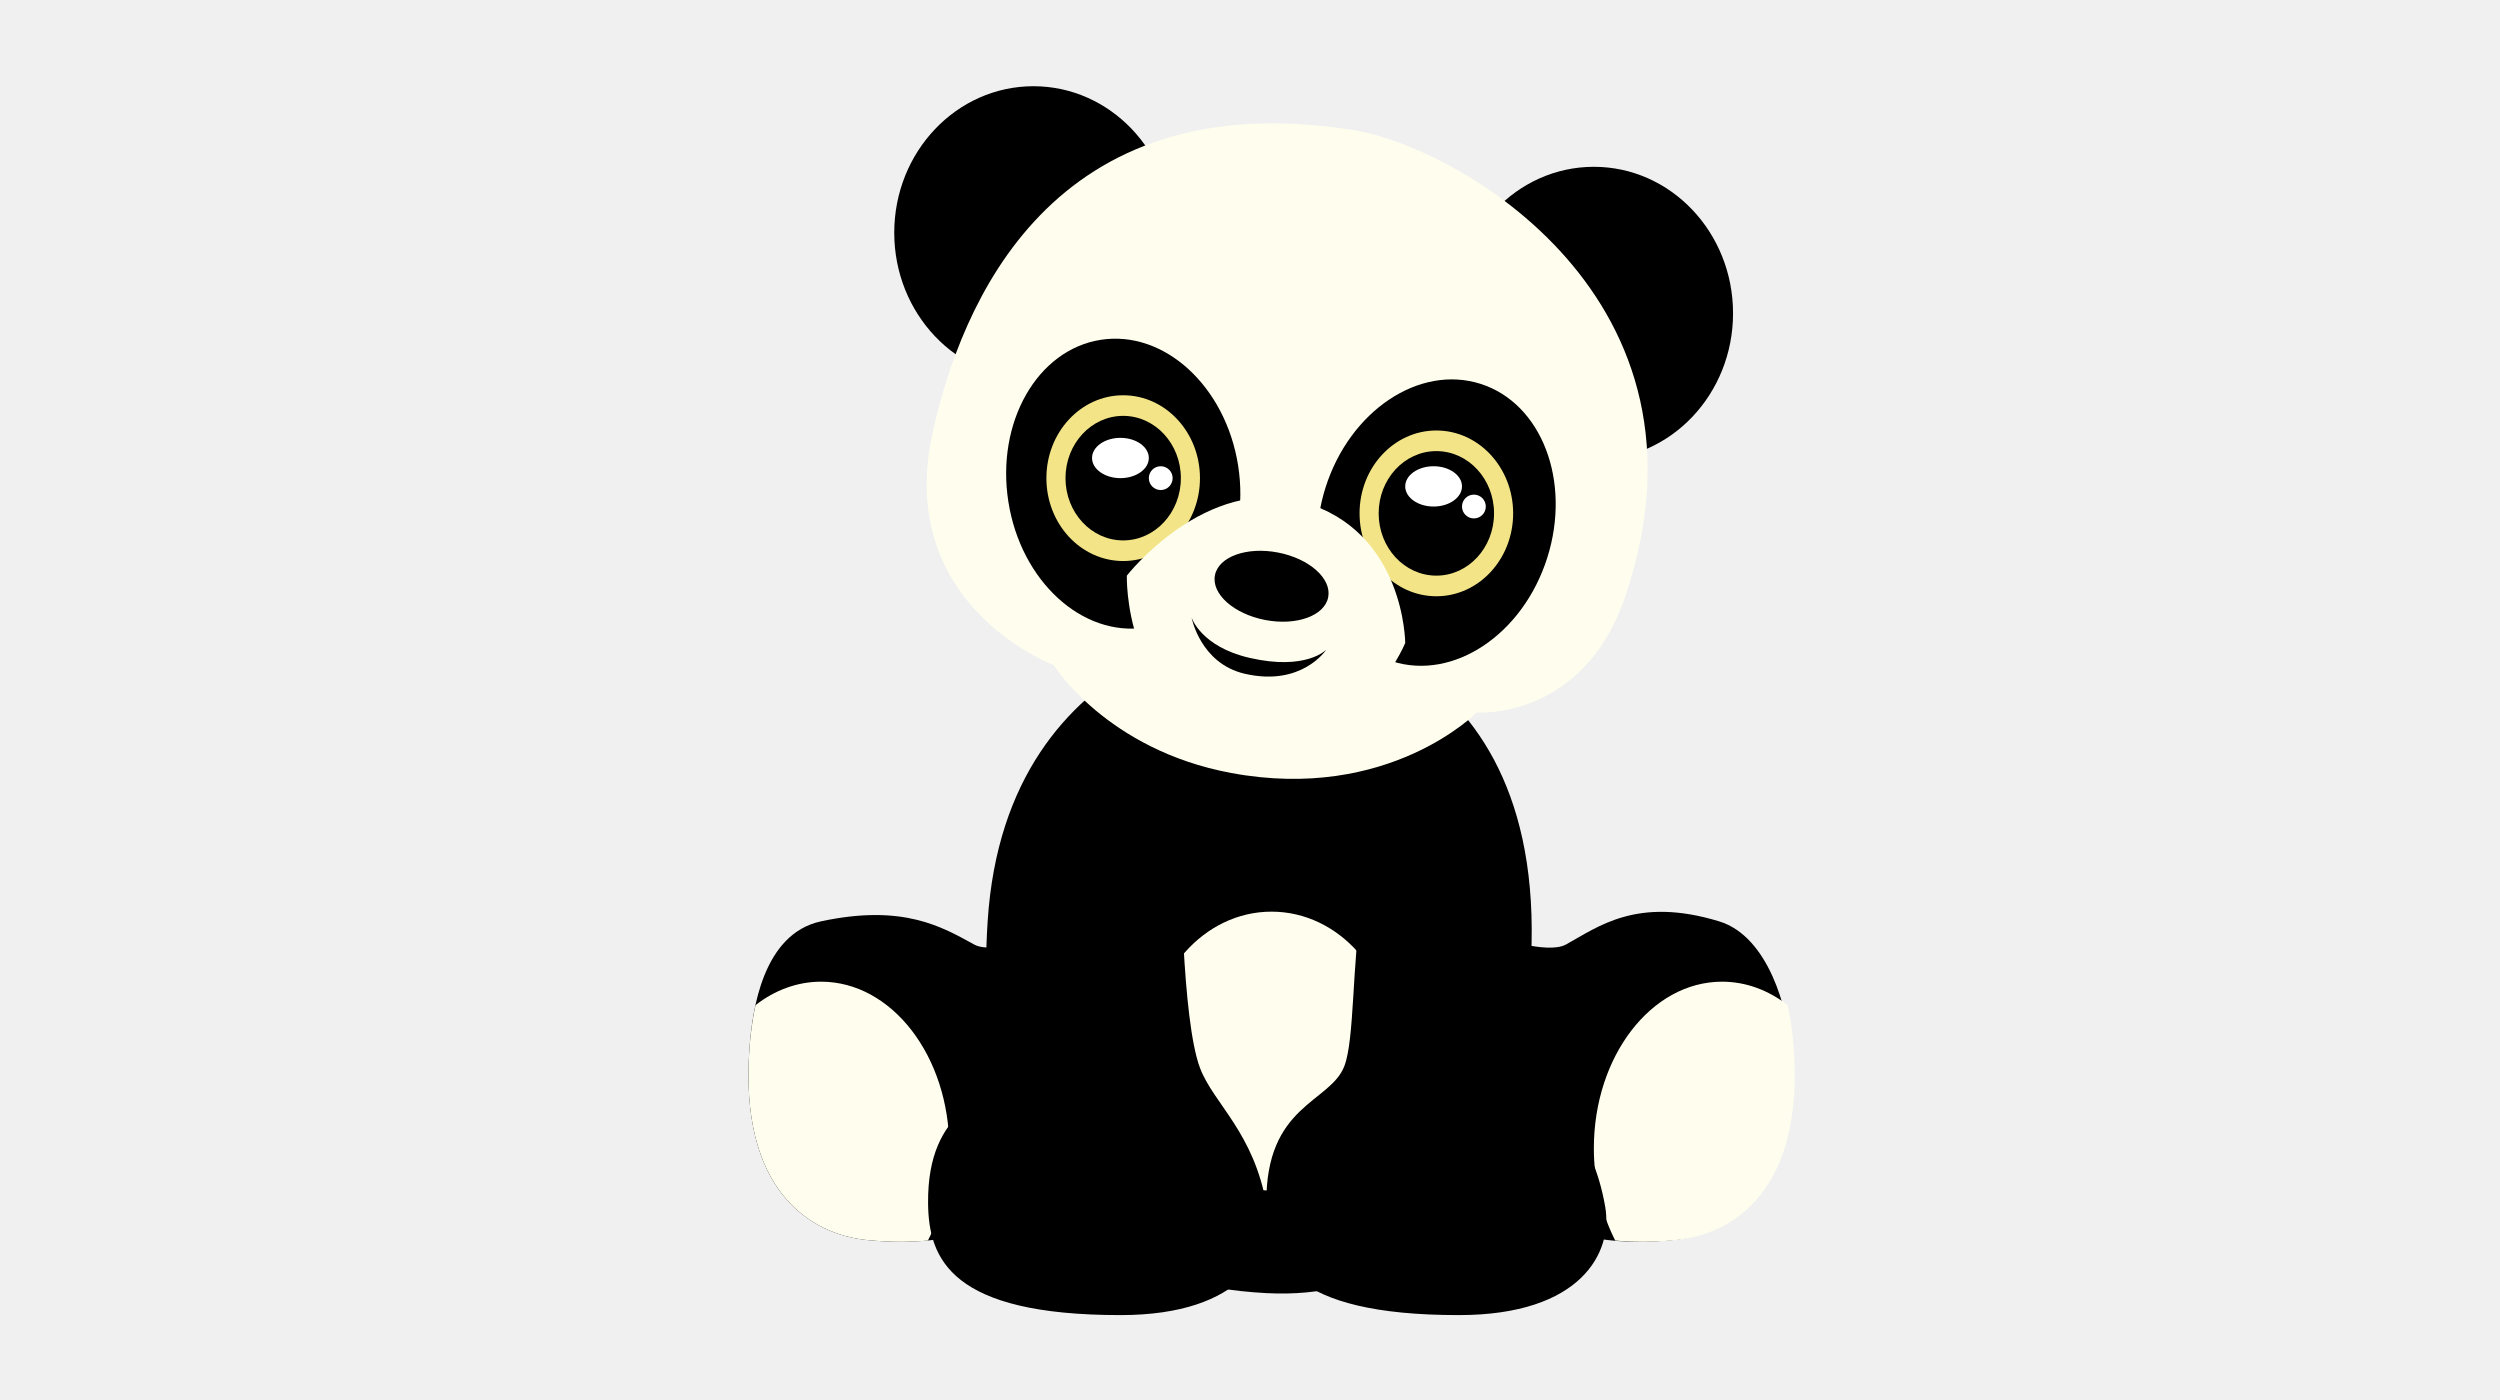
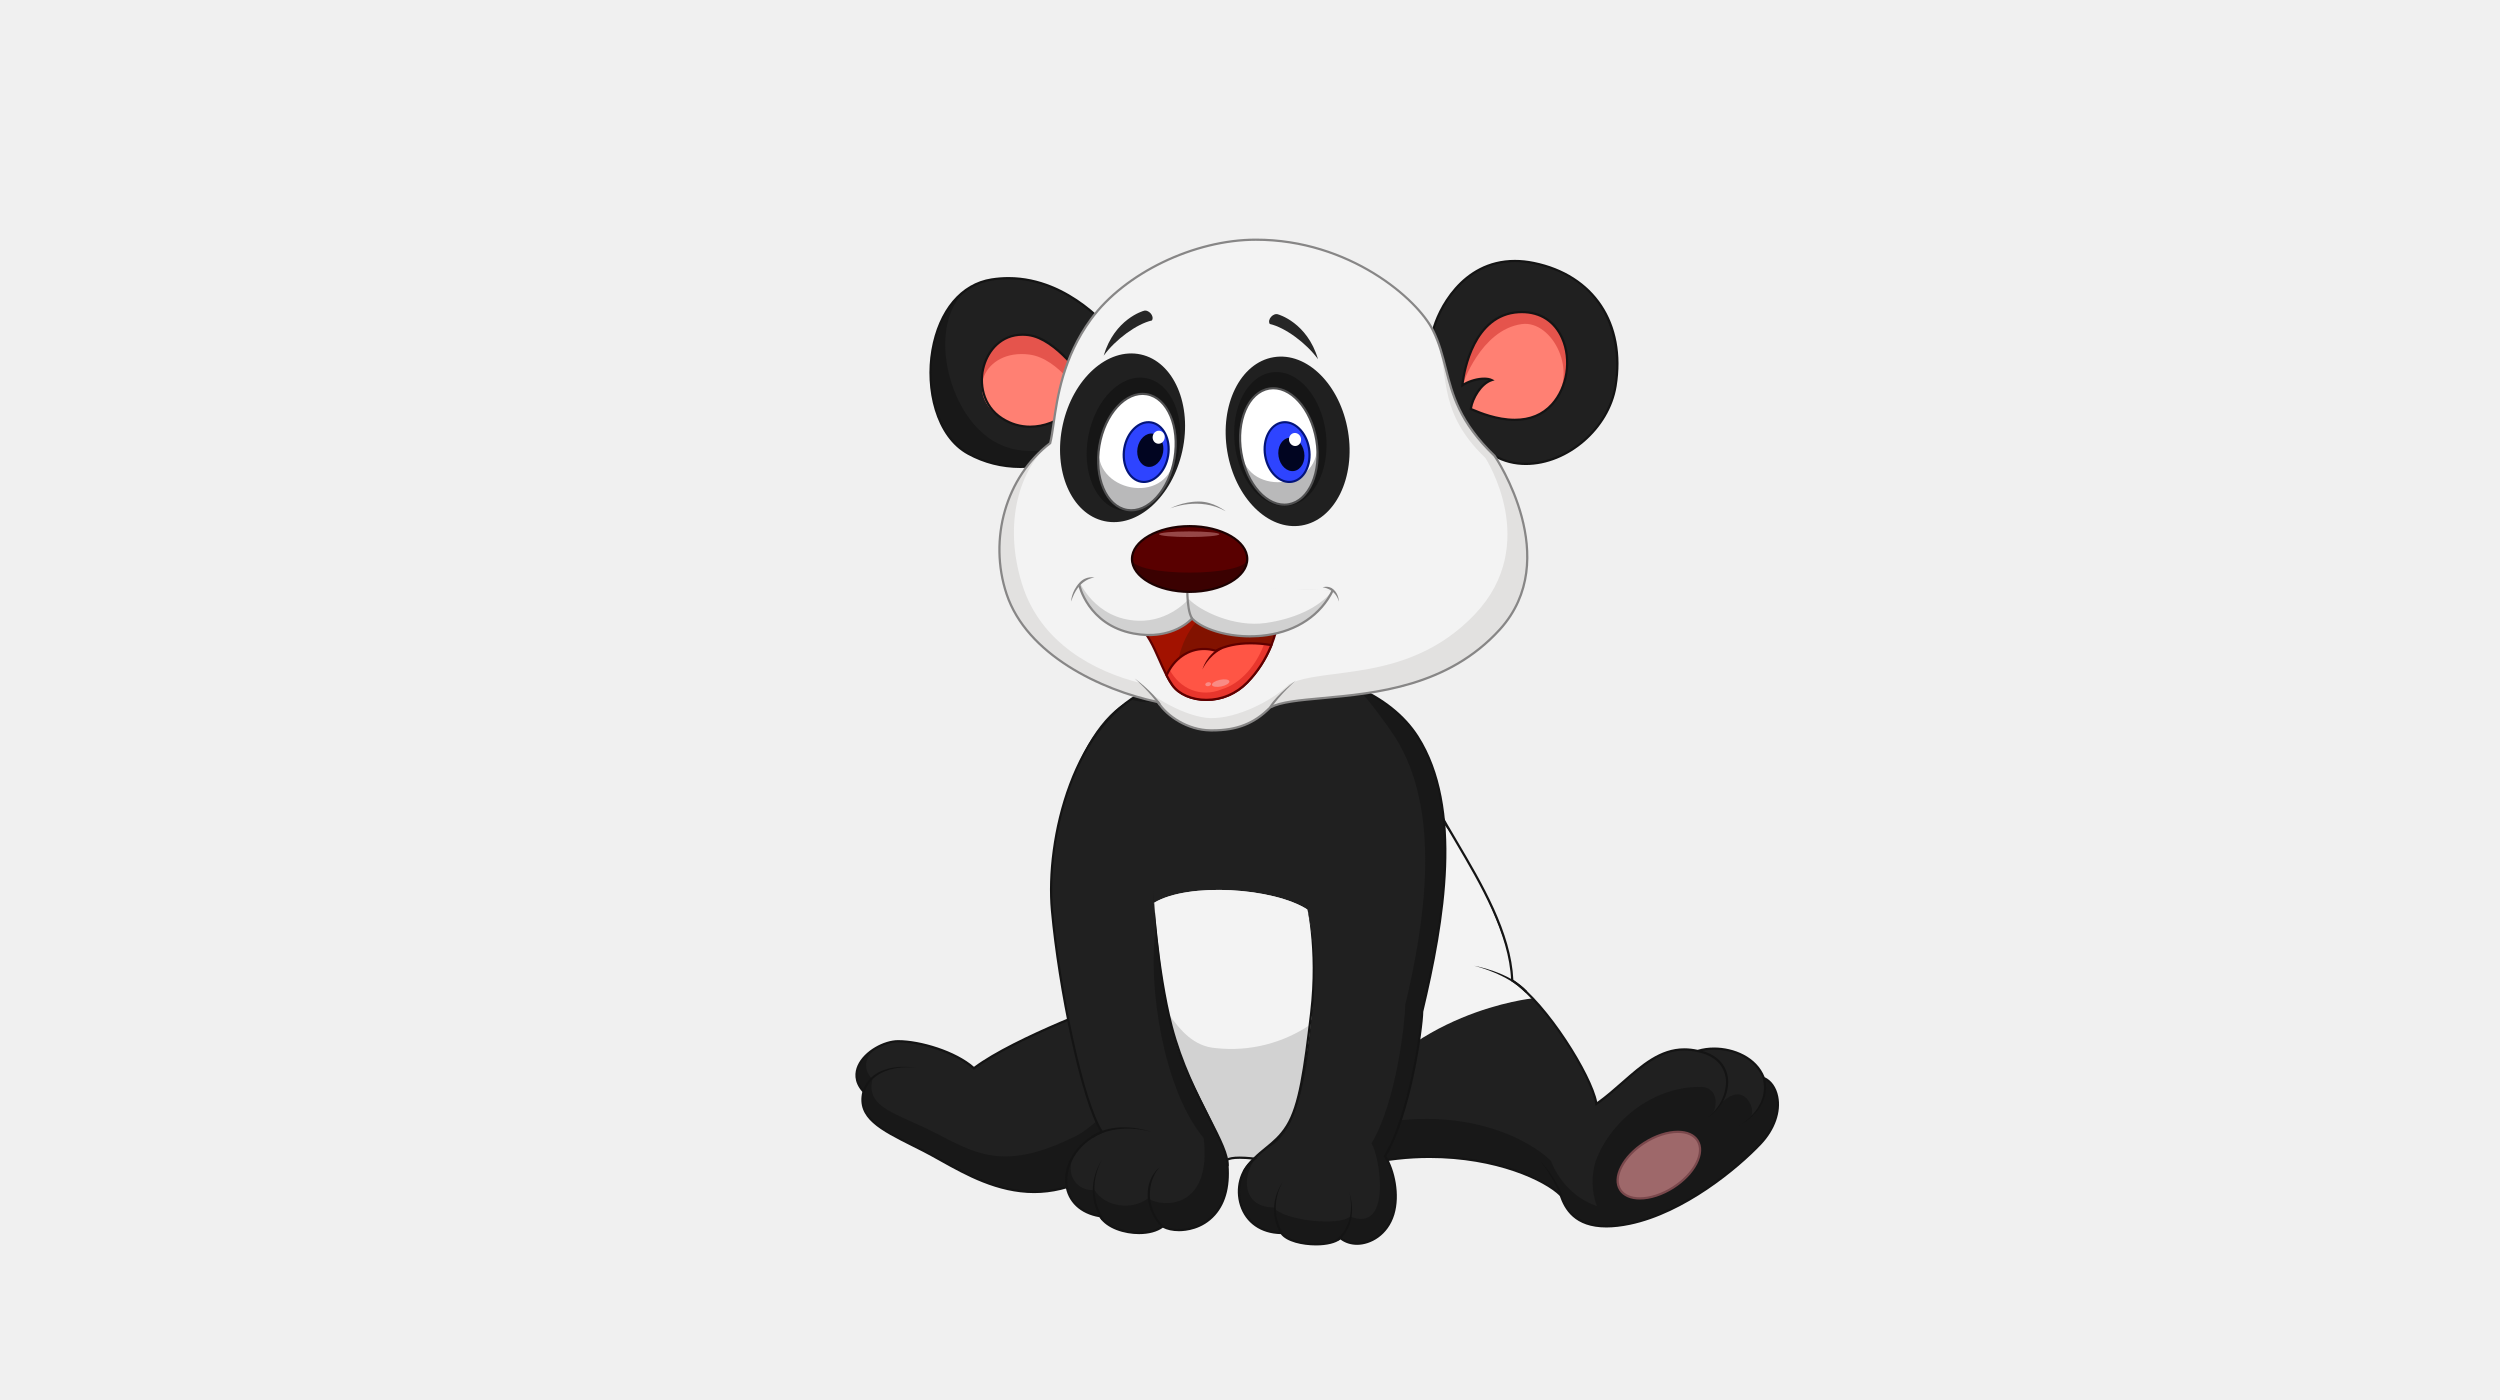
- <svg xmlns="http://www.w3.org/2000/svg" version="1.1" id="Layer_1" viewBox="0 0 768 430" enable-background="new 0 0 768 430" xml:space="preserve">
-   <path d="M321.452,287.539c0,0-16.323,5.826-22.175,2.621c-9.794-5.362-21.75-12.56-47.067-7.123  c-17.917,3.849-21.097,27.498-21.942,38.558c-3.376,44.147,18.746,57.578,36.007,59.338c55.177,5.626,65.263-33.757,65.263-33.757  L321.452,287.539z" />
-   <path d="M458.874,287.539c0,0,16.322,5.826,22.175,2.621c9.793-5.362,21.742-14.86,47.065-7.123  c15.343,4.69,21.096,27.498,21.942,38.558c3.376,44.147-18.744,57.578-36.007,59.338c-55.176,5.626-65.265-33.757-65.265-33.757  L458.874,287.539z" />
-   <path d="M389.029,397.248c69.926,3.678,80.728-73.752,81.475-107.459c2.146-96.677-79.368-99.353-79.368-99.353  s-82.07,3.984-87.729,92.601C301.133,318.651,303.407,392.748,389.029,397.248z" />
-   <ellipse cx="317.473" cy="71.495" rx="42.759" ry="45.009" />
-   <ellipse cx="489.633" cy="96.25" rx="42.759" ry="45.009" />
-   <path fill="#FFFEEE" d="M286.529,132.82c8.623-38.869,36.037-107.836,129.402-92.832c31.507,5.064,114.644,51.682,83.267,143.467  c-12.94,37.853-45.572,35.444-45.572,35.444s-27.005,27.568-75.39,18.566c-38.421-7.147-54.574-33.194-54.574-33.194  S274.714,186.081,286.529,132.82z" />
-   <ellipse fill="#FFFEEE" cx="390.613" cy="322.901" rx="37.694" ry="42.841" />
-   <path fill="#FFFEEE" d="M514.985,380.936c-6.955,0.709-13.19,0.698-18.781,0.158c-4.149-8.114-6.571-17.857-6.571-28.322  c0-28.278,17.633-51.197,39.383-51.197c7.35,0,14.245,2.621,20.132,7.19c1.092,4.825,1.575,9.417,1.846,12.839  C554.368,365.744,532.246,379.179,514.985,380.936z" />
-   <path fill="#FFFEEE" d="M266.275,380.936c6.955,0.709,13.189,0.698,18.78,0.158c4.151-8.114,6.571-17.857,6.571-28.322  c0-28.276-17.632-51.197-39.383-51.197c-7.347,0-14.245,2.621-20.13,7.19c-1.093,4.825-1.575,9.417-1.847,12.839  C226.892,365.744,249.014,379.179,266.275,380.936z" />
-   <ellipse transform="matrix(0.3022 -0.9532 0.9532 0.3022 154.9057 532.6509)" cx="441.269" cy="160.52" rx="44.73" ry="35.728" />
-   <ellipse fill="#F2E487" cx="441.248" cy="157.708" rx="23.591" ry="25.462" />
-   <ellipse cx="441.248" cy="157.708" rx="17.723" ry="19.129" />
-   <ellipse fill="#FFFFFF" cx="440.403" cy="149.417" rx="8.721" ry="6.189" />
-   <circle fill="#FFFFFF" cx="452.781" cy="155.605" r="3.657" />
-   <ellipse transform="matrix(-0.1548 -0.9879 0.9879 -0.1548 251.7103 512.4769)" cx="345.072" cy="148.567" rx="44.73" ry="35.728" />
-   <ellipse fill="#F2E487" cx="345.041" cy="146.885" rx="23.589" ry="25.461" />
-   <ellipse cx="345.041" cy="146.885" rx="17.722" ry="19.129" />
-   <ellipse fill="#FFFFFF" cx="344.197" cy="140.696" rx="8.721" ry="6.189" />
-   <circle fill="#FFFFFF" cx="356.574" cy="146.885" r="3.657" />
-   <path fill="#FFFEEE" d="M346.166,176.837c0,0,24.192-31.077,54.012-22.638c31.385,8.882,31.506,43.321,31.506,43.321  s-15.656,38.611-54.574,27.006C345.041,214.961,346.166,176.837,346.166,176.837z" />
-   <ellipse transform="matrix(0.1905 -0.9817 0.9817 0.1905 139.4161 529.2509)" cx="390.61" cy="180.093" rx="10.549" ry="17.722" />
-   <path d="M448.125,239.272c-38.539-2.932-28.83,71.648-35.133,88.212c-4.314,11.338-24.26,11.814-23.958,42.196  c0.168,17.083,7.049,34.321,59.091,34.319c37.799,0,47.363-19.412,45.009-33.194c-3.938-23.067-16.393-31.656-20.575-42.759  c-5.628-14.936-5.868-63.575-5.868-63.575S466.636,240.682,448.125,239.272z" />
-   <path d="M344.197,239.272c-38.539-2.932-28.829,71.648-35.131,88.212c-4.314,11.338-24.26,11.814-23.959,42.196  c0.168,17.083,7.048,34.321,59.09,34.319c37.797,0,47.363-19.412,45.009-33.194c-3.938-23.067-16.393-31.656-20.576-42.759  c-5.627-14.936-5.867-63.575-5.867-63.575S362.71,240.682,344.197,239.272z" />
-   <path d="M383.904,202.107c17.347,3.986,23.506-2.5,23.506-2.5s-7.44,11.412-24.987,7.379c-13.709-3.149-16.364-17.26-16.364-17.26  S368.9,198.66,383.904,202.107z" />
+ <svg xmlns="http://www.w3.org/2000/svg" version="1.1" id="Layer_2" x="0px" y="0px" width="768px" height="430px" viewBox="0 0 768 430" enable-background="new 0 0 768 430" xml:space="preserve">
+   <g>
+     <g>
+       <path fill="#202020" d="M459.153,140.064c13.99,7.884,34.372-4.382,37.137-21.451c2.769-17.068-4.843-33.676-25.139-37.827    c-20.301-4.152-29.295,14.071-30.911,20.759C440.24,114.231,445.167,132.18,459.153,140.064z" />
+       <path fill="#141414" d="M468.728,142.856L468.728,142.856c-3.537-0.004-6.812-0.837-9.743-2.489    c-14.09-7.942-19.091-25.877-19.091-38.823l0.012-0.081c1.452-6.018,8.856-21.632,25.466-21.632c1.886,0,3.853,0.208,5.849,0.617    c18.588,3.802,28.561,18.804,25.412,38.221C494.508,131.781,481.727,142.856,468.728,142.856z M440.586,101.587    c0.012,12.754,4.923,30.39,18.741,38.178c2.821,1.59,5.986,2.396,9.4,2.396l0,0c12.681,0,25.146-10.807,27.224-23.602    c2.34-14.443-2.768-32.913-24.869-37.434c-1.951-0.399-3.871-0.601-5.711-0.601C449.246,80.525,442.026,95.688,440.586,101.587z" />
+     </g>
+     <path fill="#E5544C" d="M449.238,118.383c0,0,1.728-21.623,17.297-22.489c15.572-0.864,18.859,18.855,10.207,28.37   c-8.648,9.514-23.698,1.73-24.912,1.384c0.346-2.767,2.827-7.727,6.401-8.881C456.158,115.731,451.771,116.653,449.238,118.383z" />
+     <path fill="#FF8073" d="M449.238,118.383c0,0,5.553-17.036,18.222-18.82c9.455-1.333,17.935,15.187,9.282,24.701   c-8.648,9.514-23.698,1.73-24.912,1.384c0.346-2.767,2.827-7.727,6.401-8.881C456.158,115.731,451.771,116.653,449.238,118.383z" />
+     <path fill="#141414" d="M465.341,129.323c-5.623,0-10.899-2.219-12.885-3.052c-0.346-0.146-0.618-0.261-0.718-0.291l-0.288-0.08   l0.038-0.294c0.342-2.75,2.551-7.181,5.76-8.804c-0.379-0.083-0.82-0.125-1.297-0.125c-2.121,0-4.801,0.82-6.521,1.991   l-0.595,0.407l0.058-0.72c0.019-0.219,1.936-21.936,17.623-22.808c0.338-0.017,0.676-0.029,1.002-0.029   c5.842,0,10.354,2.929,12.704,8.244c2.964,6.7,1.609,15.42-3.222,20.735C474.089,127.7,470.167,129.323,465.341,129.323z    M452.215,125.42c0.13,0.053,0.298,0.125,0.51,0.213c1.951,0.82,7.136,2.996,12.616,2.996c4.624,0,8.372-1.546,11.144-4.597   c4.659-5.121,5.961-13.527,3.104-19.991c-2.231-5.048-6.521-7.829-12.07-7.829c-0.315,0-0.637,0.009-0.964,0.027   c-13.521,0.75-16.425,17.781-16.894,21.472c1.816-1.047,4.251-1.725,6.291-1.725c0.99,0,1.809,0.16,2.438,0.472l0.758,0.38   l-0.807,0.26C455.156,118.125,452.69,122.534,452.215,125.42z" />
+     <g>
+       <g>
+         <path fill="#181818" d="M342.779,307.409c0,0-31.139,11.306-43.595,20.761c-5.304-4.843-16.375-8.303-23.295-8.303     c-6.92,0-17.299,8.072-10.611,15.453c-2.156,8.764,6.689,12.224,18.453,18.223c11.763,5.994,28.833,19.144,50.053,8.764     c8.766-3.461,21.913-21.967,21.22-25.516C352.466,330.247,347.161,309.256,342.779,307.409z" />
+         <path fill="#202020" d="M342.779,307.409c0,0-31.139,11.306-43.595,20.761c-5.304-4.843-16.375-8.303-23.295-8.303     c-6.92,0-13.115,6.283-7.863,11.709c-2.156,8.764,7.403,10.384,19.166,16.379c11.765,5.999,20.759,12.035,41.98,1.659     c8.764-3.46,21.539-20.062,20.845-23.607C347.479,319.459,347.161,309.256,342.779,307.409z" />
+         <path fill="#141414" d="M317.692,366.52h-0.001c-11.321,0-21.074-5.453-28.908-9.835c-1.84-1.029-3.577-2.001-5.209-2.835     c-1.06-0.541-2.095-1.06-3.102-1.563c-10.119-5.077-17.452-8.751-15.572-16.869c-2.774-3.162-2.333-6.153-1.463-8.116     c2.033-4.584,8.193-7.779,12.452-7.779c6.835,0,17.746,3.287,23.315,8.199c12.504-9.345,43.148-20.523,43.458-20.635l0.127-0.046     l0.125,0.05c3.391,1.43,7.028,12.927,9.948,22.167c0.972,3.067,1.811,5.722,2.465,7.412c0.783,3.989-12.796,22.558-21.417,25.959     C328.643,365.205,323.178,366.52,317.692,366.52z M275.888,320.212c-4.046,0-9.895,3.027-11.819,7.37     c-1.148,2.584-0.641,5.181,1.465,7.505l0.123,0.138l-0.044,0.176c-1.895,7.708,4.893,11.114,15.167,16.268     c1.008,0.504,2.045,1.026,3.107,1.567c1.644,0.837,3.385,1.812,5.232,2.842c7.765,4.344,17.429,9.747,28.57,9.75h0.001     c5.378,0,10.742-1.289,15.939-3.832c8.725-3.445,21.667-21.89,21.034-25.139c-0.647-1.651-1.488-4.309-2.462-7.393     c-2.541-8.03-6.361-20.119-9.439-21.679c-2.237,0.818-31.512,11.655-43.369,20.661l-0.231,0.172l-0.213-0.195     C293.65,323.584,282.542,320.212,275.888,320.212z" />
+       </g>
+       <g>
+         <path fill="#141414" d="M265.604,335.436l-0.65-0.23c3.514-9.847,16.647-7.154,16.647-7.154     C281.474,328.027,268.925,326.135,265.604,335.436z" />
+       </g>
+       <g>
+         <path fill="#181818" d="M437.81,240.518c5.998,15.458,25.833,38.753,26.755,60.666c10.611,7.15,24.797,29.87,25.838,37.942     c10.837-7.612,18.104-19.259,31.138-16.261c7.035-2.191,17.412,0.576,20.296,8.304c5.077,2.189,6.806,11.878-1.036,20.181     c-7.843,8.304-24.103,21.223-40.137,24.566c-15.407,3.215-19.489-3.689-21.221-8.764c-6.455-6.459-30.677-16.148-59.971-9.573     C416.242,336.012,420.743,246.056,437.81,240.518z" />
+         <path fill="#202020" d="M541.836,331.169c-2.884-7.728-13.261-10.495-20.296-8.304c-13.034-2.998-20.301,8.648-31.138,16.261     c-1.041-8.072-15.227-30.792-25.838-37.942c-0.922-21.913-20.757-45.208-26.755-60.666     c-17.066,5.538-20.526,83.658-17.297,105.221c29.29-6.569,49.505,4.444,55.965,10.903c1.248,3.668,5.825,11.18,14.083,13.849     c-1.617-4.352-1.752-9.183-0.393-13.718c4.847-13.149,18.684-23.53,33.215-22.838c4.109,0.825,4.324,5.061,2.812,8.214     c2.074-3.46,6.878-8.214,10.338-4.754c1.029,1.033,2.243,3.422,1.559,5.326C540.338,341.115,543.711,335.189,541.836,331.169z" />
+         <path fill="#F3F3F3" d="M470.824,306.694c0,0-39.137,3.944-57.759,36.525c-0.28-10.491,17.536-93.354,27.052-93.354     c6.312,3.199,25.431,39.268,24.221,51.203C466.572,302.236,470.824,306.694,470.824,306.694z" />
+         <path fill="#141414" d="M493.482,377.084c-9.816,0-12.893-5.538-14.34-9.743c-4.577-4.513-19.401-11.609-40.001-11.609     c-6.54,0-13.134,0.734-19.593,2.185l-0.361,0.081l-0.058-0.368c-1.544-10.308-1.387-37.95,1.56-64.629     c2.02-18.318,6.915-49.532,17.016-52.809l0.308-0.1l0.122,0.303c2.013,5.188,5.657,11.372,9.513,17.92     c7.773,13.187,16.58,28.13,17.255,42.682c10.585,7.246,24.194,29.213,25.754,37.527c2.703-1.943,5.195-4.136,7.611-6.26     c5.983-5.262,11.636-10.228,19.163-10.228c1.333,0,2.708,0.157,4.094,0.469c1.556-0.472,3.257-0.714,5.051-0.714     c5.994,0,13.099,2.822,15.533,9.12c2.074,0.957,3.583,3.081,4.156,5.86c0.985,4.777-0.964,10.319-5.212,14.816     c-7.104,7.52-23.584,21.176-40.315,24.667C498.099,376.804,495.66,377.084,493.482,377.084z M439.142,355.041     c20.895,0,35.958,7.277,40.547,11.866l0.057,0.057l0.027,0.078c1.366,4.013,4.277,9.351,13.71,9.351     c2.127,0,4.521-0.276,7.112-0.813c16.563-3.457,32.907-17.006,39.954-24.467c4.095-4.333,5.977-9.644,5.039-14.202     c-0.541-2.611-1.955-4.589-3.887-5.423l-0.134-0.058l-0.054-0.142c-2.271-6.079-9.141-8.807-14.938-8.807     c-1.759,0-3.418,0.242-4.933,0.716l-0.091,0.025l-0.089-0.022c-1.367-0.312-2.723-0.473-4.032-0.473     c-7.267,0-12.822,4.885-18.706,10.055c-2.565,2.254-5.216,4.585-8.127,6.628l-0.468,0.326l-0.073-0.567     c-0.998-7.762-14.954-30.47-25.685-37.697l-0.142-0.1l-0.012-0.174c-0.606-14.436-9.404-29.362-17.166-42.535     c-3.795-6.44-7.385-12.53-9.439-17.704c-16.341,6.356-21.071,93.42-17.854,116.201     C426.154,355.751,432.675,355.041,439.142,355.041z" />
+       </g>
+       <g>
+         <path fill="#141414" d="M468.624,304.958c-5.308-5.76-15.68-8.256-15.784-8.283c0,0,10.845,1.897,16.295,7.812L468.624,304.958z" />
+       </g>
+       <g>
+         <path fill="#141414" d="M524.688,343.22c0.051-0.03,4.947-3.456,5.504-10.062c0.326-3.905-1.794-8.567-8.722-9.954l0.135-0.68     c7.377,1.475,9.628,6.49,9.274,10.691C530.296,340.163,524.688,343.22,524.688,343.22z" />
+       </g>
+       <g>
+         <path fill="#141414" d="M534.289,345.738c0.096-0.049,9.536-5.291,7.213-14.485l0.668-0.169     C544.632,340.805,534.289,345.738,534.289,345.738z" />
+       </g>
+       <g>
+         <ellipse transform="matrix(0.5373 0.8434 -0.8434 0.5373 537.6995 -264.1769)" fill="#9E686A" cx="509.599" cy="357.926" rx="8.167" ry="14.077" />
+         <path fill="#7A484C" d="M503.771,368.504c-2.922,0-5.173-1.006-6.337-2.825c-1.24-1.951-1.113-4.59,0.362-7.432     c1.438-2.784,4.004-5.445,7.227-7.5c3.388-2.158,7.178-3.395,10.399-3.395c2.926,0,5.177,1.002,6.341,2.826     c1.241,1.947,1.113,4.586-0.361,7.431c-1.44,2.78-4.009,5.446-7.228,7.496C510.787,367.264,506.992,368.504,503.771,368.504z      M515.422,348.043c-3.092,0-6.747,1.198-10.026,3.288c-3.119,1.989-5.604,4.559-6.986,7.235     c-1.354,2.614-1.494,5.007-0.392,6.738c1.029,1.617,3.076,2.505,5.753,2.505c3.096,0,6.751-1.198,10.031-3.288     c3.118-1.984,5.599-4.554,6.985-7.23c1.355-2.615,1.494-5.008,0.392-6.74C520.146,348.935,518.104,348.043,515.422,348.043z" />
+       </g>
+       <g>
+         <path fill="#141414" d="M479.112,367.249c-1.464-4.946-5.892-10.554-5.938-10.607c0,0,5.1,5.331,6.602,10.411L479.112,367.249z" />
+       </g>
+       <g>
+         <path fill="#181818" d="M354.081,211.226c-23.758,9.689-32.984,45.671-30.909,68.505c2.076,22.835,9.175,58.661,15.313,67.966     c-14.044,6.076-14.967,23.606-0.551,25.911c3.229,5.308,14.531,6.836,19.261,3.13c5.073,3.1,22.259,1.021,19.722-20.427     c1.959-1.271,8.534-0.346,8.534-0.346c-8.324,6.021-6.112,22.669,8.186,22.808c2.597,3.955,14.966,4.639,18.107,1.524     c4.816,3.979,13.726,1.125,16.265-7.266c1.824-6.036,0.115-13.725-2.539-17.872c7.611-12.574,11.38-39.203,11.417-44.407     c5.884-24.562,13.149-61.583-1.382-84.419C420.973,203.499,379.915,200.615,354.081,211.226z" />
+         <path fill="#202020" d="M428.585,226.453c-2.04-3.203-8.664-12.278-11.395-14.717c-7.873,1.767-11.79,0.142-20.469,1.514     c-5.534,0.691-15.912,6.524-22.139,7.216c-6.92,0.69-6.44-0.265-11.978-3.034c-7.085-3.779-8.289-0.365-15.204-2.554     c-18.353,9.497-25.88,46.677-24.229,64.854c2.076,22.835,9.175,58.661,15.313,67.966c-14.044,6.076-10.714,18.477-2.26,17.862     c3.229,5.308,11.663,6.302,16.39,2.599c5.076,3.1,19.688,2.904,17.151-18.544c-12.485-15.008-17.214-47.278-14.737-64.146     c1.563,5.204,7.812,35.761,10.853,39.125c7.345,8.13,25.477,6.732,32.601-1.382c3.492-3.979,4.763-26.537,4.524-32.932     c1.018,8.895,0.845,55.248-13.08,62.038c-8.333,4.062-10.473,18.621,1.432,18.621c2.598,3.955,20.224,5.871,23.365,2.761     c12.938,5.243,9.248-18.314,6.594-22.465c7.612-12.57,10.338-37.406,10.381-42.605     C437.579,284.063,443.116,249.289,428.585,226.453z" />
+         <path fill="#D2D2D2" d="M401.69,279.451c-10.356-6.751-36.668-8.479-47.211-2.081c1.542,14.273,3.181,36.603,9.418,49.975     c6.238,13.372,12.425,24.182,13.02,28.967c4.879-1.072,8.132-0.043,8.132-0.043c2.391-3.904,9.395-4.919,12.536-15.253     C400.73,330.682,406.514,301.771,401.69,279.451z" />
+         <path fill="#F3F3F3" d="M373.498,321.979c10.383,1.155,20.754-1.548,29.133-7.286c1.233-11.302,1.472-24.094-0.94-35.242     c-10.356-6.751-36.668-8.479-47.211-2.081c1.025,9.501,2.096,22.562,4.535,34.182     C362.67,316.587,366.701,321.457,373.498,321.979z" />
+         <path fill="#141414" d="M404.256,382.599c-4.155,0-9.051-1.079-10.799-3.479c-6.14-0.123-10.821-3.399-12.538-8.792     c-1.661-5.215-0.153-10.887,3.66-14.12c-0.868-0.096-2.308-0.223-3.725-0.223c-2.036,0-3.057,0.262-3.567,0.511     c0.82,7.284-0.521,12.949-3.982,16.848c-3.919,4.408-9.084,4.885-11.126,4.885c-1.928,0-3.717-0.392-4.958-1.076     c-1.738,1.271-4.32,1.971-7.309,1.971c-4.439,0-9.895-1.608-12.189-5.196c-5.889-0.998-9.789-4.692-10.443-9.916     c-0.816-6.501,3.569-13.222,10.697-16.467c-5.946-9.59-12.99-44.029-15.148-67.782c-1.985-21.84,6.532-58.832,31.122-68.855     c9.322-3.829,20.75-5.937,32.174-5.937c22.663,0,41.23,7.915,49.672,21.18c13.972,21.956,8.111,56.762,1.437,84.646     c-0.059,5.212-3.807,31.691-11.355,44.355c2.588,4.202,4.315,11.845,2.461,17.981c-1.929,6.378-7.285,9.282-11.444,9.282l0,0     c-1.939,0-3.706-0.573-5.135-1.664C410.373,381.911,407.605,382.599,404.256,382.599z M380.854,355.294     c2.287,0,4.622,0.326,4.645,0.326l0.851,0.123l-0.695,0.504c-4,2.891-5.714,8.725-4.076,13.87     c1.639,5.146,6.15,8.253,12.063,8.311l0.184,0.005l0.104,0.153c1.498,2.281,6.401,3.322,10.326,3.322     c3.368,0,6.075-0.696,7.247-1.855l0.223-0.219l0.241,0.199c1.341,1.106,3.042,1.689,4.928,1.689c3.913,0,8.956-2.749,10.784-8.79     c1.819-6.029,0.072-13.564-2.5-17.589l-0.116-0.181l0.111-0.185c7.577-12.515,11.329-39.125,11.368-44.226l0.008-0.08     c6.647-27.758,12.5-62.405-1.337-84.155c-8.314-13.061-26.664-20.856-49.088-20.856c-11.336,0-22.67,2.089-31.912,5.883     c-24.267,9.897-32.662,46.52-30.695,68.157c2.177,23.963,9.316,58.807,15.255,67.805l0.229,0.345l-0.38,0.166     c-8.245,3.563-11.304,10.745-10.657,15.91c0.622,4.942,4.369,8.438,10.025,9.34l0.158,0.026l0.084,0.139     c1.79,2.942,6.594,4.996,11.68,4.996c2.944,0,5.454-0.694,7.07-1.963l0.188-0.145l0.203,0.123     c1.139,0.694,2.89,1.094,4.804,1.094c1.947,0,6.876-0.453,10.607-4.65c3.364-3.787,4.637-9.348,3.786-16.537l-0.024-0.214     l0.182-0.116C377.473,355.539,378.86,355.294,380.854,355.294z" />
+       </g>
+       <g>
+         <path fill="#141414" d="M393.339,378.943c-4.895-8.787,0.844-16.007,0.844-16.007c-0.05,0.072-4.919,7.269-0.242,15.672     L393.339,378.943z" />
+       </g>
+       <g>
+         <path fill="#141414" d="M411.234,381.128l-0.457-0.522c6.302-5.526,3.748-14.244,3.721-14.332     C414.498,366.273,417.874,375.303,411.234,381.128z" />
+       </g>
+       <g>
+         <path fill="#141414" d="M356.973,377.003c-2.197-1.828-4.42-5.859-4.42-10.027c0.004-5.902,3.781-8.479,3.781-8.479     c-0.031,0.027-3.086,2.899-3.088,8.479c-0.001,3.952,2.097,7.77,4.171,9.498L356.973,377.003z" />
+       </g>
+       <g>
+         <path fill="#141414" d="M338.438,374.853c-6.258-9.946,0.132-18.584,0.132-18.584c-0.056,0.085-5.561,8.657,0.453,18.216     L338.438,374.853z" />
+       </g>
+       <g>
+         <path fill="#141414" d="M335.617,349.614l-0.374-0.584c8.145-5.284,18.618-1.271,18.618-1.271     C353.756,347.725,343.485,344.507,335.617,349.614z" />
+       </g>
+       <g>
+         <path fill="#141414" d="M377.442,358.262l-0.692-0.042c0.181-3.245-2.348-8.199-5.551-14.466     c-3.834-7.512-8.608-16.859-11.628-28.415c-4.495-17.196-5.259-41.625-5.259-41.625c0.013,0.241,1.452,24.32,5.93,41.453     c2.999,11.479,7.755,20.791,11.575,28.271C375.193,350.048,377.632,354.825,377.442,358.262z" />
+       </g>
+       <g>
+         <path fill="#141414" d="M382.382,360.098l-0.585-0.368c2.147-3.422,4.54-5.373,6.854-7.263c2.306-1.877,4.483-3.655,6.423-6.777     c3.852-6.194,5.318-17.194,7.389-34.628c2.365-19.901-1.337-34.33-1.375-34.472c0,0,4.447,14.513,2.062,34.551     c-2.08,17.531-3.56,28.596-7.488,34.913c-2.001,3.223-4.324,5.119-6.57,6.952C386.818,354.855,384.469,356.772,382.382,360.098z" />
+       </g>
+     </g>
+     <g>
+       <path fill="#181818" d="M341.75,102.236c0,0-14.993-19.835-37.136-16.375c-22.144,3.458-24.911,43.823-7.151,53.512    c17.762,9.689,36.215-0.691,38.982-3.46C338.752,128.303,343.365,109.157,341.75,102.236z" />
+       <path fill="#202020" d="M341.75,102.236c0,0-14.993-19.835-37.136-16.375c-22.144,3.458-16.103,41.543,2.066,50.444    c12.894,6.321,27.893-2.446,30.66-5.211C339.647,123.48,343.365,109.157,341.75,102.236z" />
+       <path fill="#141414" d="M313.491,143.771c0,0,0,0-0.002,0c-5.766,0-11.214-1.379-16.191-4.094    c-10.062-5.488-13.243-20.333-11.187-32.162c2.139-12.302,9.036-20.524,18.449-21.995c1.74-0.272,3.502-0.411,5.24-0.411    c19.213,0,32.098,16.751,32.227,16.92l0.059,0.129c1.629,6.972-2.874,25.82-5.309,33.855l-0.025,0.084l-0.062,0.062    C334.739,138.109,325.24,143.771,313.491,143.771z M309.8,85.802c-1.703,0-3.429,0.134-5.132,0.401    c-9.105,1.423-15.788,9.434-17.875,21.431c-2.014,11.584,1.062,26.102,10.838,31.436c4.874,2.657,10.209,4.005,15.858,4.005    c11.502,0,20.855-5.637,22.65-7.346c2.321-7.688,6.814-26.534,5.29-33.34C340.588,101.314,328.104,85.802,309.8,85.802z" />
+     </g>
+     <g>
+       <path fill="#E5544C" d="M333.908,117.922c0,0-8.886-13.798-17.992-14.992c-14.055-1.846-19.606,18.222-8.074,25.603    C319.376,135.913,332.984,125.764,333.908,117.922z" />
+       <path fill="#FF8073" d="M332.639,122.304c0,0-7.271-12.182-16.377-13.378c-14.054-1.845-20.166,12.569-8.42,19.607    C317.779,134.484,329.048,128.012,332.639,122.304z" />
+       <path fill="#141414" d="M316.454,131.438h-0.002c-3.126,0-6.085-0.879-8.796-2.615c-6.152-3.938-7.31-11.16-5.728-16.571    c1.739-5.945,6.528-9.789,12.201-9.789c0.599,0,1.215,0.042,1.833,0.123c9.157,1.204,17.871,14.58,18.236,15.15l0.069,0.104    l-0.015,0.123C333.534,124.066,325.434,131.438,316.454,131.438z M314.128,103.156c-6.502,0-10.221,4.798-11.537,9.29    c-1.509,5.163-0.415,12.049,5.438,15.795c2.598,1.662,5.431,2.506,8.422,2.506c8.579,0,16.317-6.94,17.097-12.743    c-0.843-1.268-9.249-13.626-17.677-14.732C315.284,103.194,314.697,103.156,314.128,103.156z" />
+     </g>
+     <g>
+       <path fill="#E2E1E0" d="M385.806,73.635c-17.761,0-39.494,9.185-50.654,24.429c-11.162,15.244-10.802,31.54-12.546,38.08    c-12.687,9.689-19.377,28.373-13.378,46.364c5.997,17.992,27.831,29.256,46.516,33.176c2.498,3.986,8.81,8.6,16.106,8.688    c8.276,0.1,13.567-2.193,18.338-7.035c10.496-5.534,47.59,1.397,70.582-23.987c19.95-22.028-1.617-53.285-1.617-53.285    c-16.109-15.47-13-26.542-18.913-38.52C435.217,91.372,413.944,73.635,385.806,73.635z" />
+       <path fill="#F3F3F3" d="M385.806,73.635c-17.761,0-39.494,9.185-50.654,24.429c-11.162,15.244-10.802,31.54-12.546,38.08    c-9.115,7.627-14.609,24.098-8.631,43.295c5.659,18.173,22.254,26.871,36.422,30.408c2.5,3.986,14.311,10.668,21.607,10.76    c8.276,0.1,19.202-5.572,23.973-10.415c10.495-5.534,36.702,0,57.098-21.49c20.462-21.556,3.23-48.02,3.23-48.02    c-16.114-15.47-10.151-27.16-16.064-39.138C435.217,91.372,413.944,73.635,385.806,73.635z" />
+       <path fill="#878686" d="M372.377,224.721L372.377,224.721l-0.53-0.004c-7.11-0.088-13.558-4.436-16.317-8.725    c-17.656-3.737-40.406-14.705-46.63-33.377c-5.687-17.062-0.176-36.233,13.401-46.671c0.382-1.482,0.668-3.487,1-5.799    c1.167-8.157,2.932-20.487,11.571-32.285c10.424-14.238,31.846-24.57,50.934-24.57c28.88,0,49.906,18.303,54.745,28.104    c1.951,3.948,2.907,7.719,3.922,11.711c2.038,8.047,4.15,16.368,14.923,26.71l0.046,0.054c0.216,0.315,21.49,31.733,1.587,53.711    c-16.022,17.689-38.427,19.736-54.787,21.233c-7.077,0.645-12.673,1.156-15.846,2.804    C385.475,222.597,380.082,224.721,372.377,224.721z M385.806,73.981c-18.886,0-40.071,10.215-50.375,24.288    c-8.538,11.657-10.286,23.883-11.444,31.975c-0.344,2.393-0.639,4.459-1.047,5.988l-0.03,0.115l-0.094,0.073    c-13.416,10.246-18.867,29.152-13.26,45.976c6.148,18.445,28.764,29.275,46.26,32.95l0.142,0.031l0.079,0.123    c2.615,4.17,8.889,8.441,15.82,8.525l0.521,0.004c7.521,0,12.774-2.074,17.565-6.936l0.085-0.065    c3.284-1.732,8.963-2.25,16.149-2.907c16.248-1.486,38.494-3.518,54.336-21.007c19.278-21.287-0.883-51.732-1.624-52.823    c-10.891-10.469-13.026-18.882-15.089-27.016c-1.002-3.956-1.95-7.692-3.871-11.577C435.158,92.034,414.383,73.981,385.806,73.981    z" />
+     </g>
+     <path fill="#202020" d="M414.103,132.499c2.374,14.278-4.006,27.232-14.248,28.933c-10.245,1.702-20.469-8.491-22.842-22.769   c-2.372-14.277,4.009-27.231,14.252-28.932C401.506,108.029,411.732,118.223,414.103,132.499z" />
+     <ellipse transform="matrix(0.9768 0.214 -0.214 0.9768 36.7616 -70.6759)" fill="#202020" cx="344.869" cy="134.483" rx="18.801" ry="26.204" />
+     <ellipse transform="matrix(0.9938 -0.1111 0.1111 0.9938 -12.5507 44.5281)" fill="#161616" cx="393.324" cy="134.895" rx="14.103" ry="20.666" />
+     <ellipse transform="matrix(0.9817 0.1905 -0.1905 0.9817 32.3683 -63.8295)" fill="#161616" cx="348.208" cy="136.457" rx="14.104" ry="20.664" />
+     <g>
+       <g>
+         <g>
+           <g>
+             <ellipse transform="matrix(0.9865 -0.1638 0.1638 0.9865 -17.1616 66.2177)" fill="#B9B9BA" cx="392.856" cy="137.149" rx="11.696" ry="18.024" />
+           </g>
+         </g>
+         <g>
+           <g>
+             <path fill="#FFFFFF" d="M404.395,135.233c2.47,14.882-20.872,17.847-23.076,3.833c-1.547-9.834,2.212-18.638,8.586-19.696       C396.276,118.312,402.762,125.413,404.395,135.233z" />
+           </g>
+         </g>
+         <g>
+           <g>
+             <path fill="#505051" d="M395.86,155.252c-6.548,1.087-13.223-6.148-14.879-16.133c-1.657-9.981,2.319-18.988,8.871-20.074       c6.547-1.089,13.222,6.148,14.88,16.13C406.388,145.16,402.412,154.166,395.86,155.252z M389.958,119.694       c-6.177,1.025-9.903,9.69-8.303,19.314c1.599,9.624,7.923,16.621,14.099,15.596c6.178-1.026,9.9-9.689,8.302-19.317       C402.459,125.664,396.134,118.669,389.958,119.694z" />
+           </g>
+         </g>
+       </g>
+       <g>
+         <g>
+           <g>
+             <ellipse transform="matrix(0.9865 -0.1639 0.1639 0.9865 -17.4117 66.6633)" fill="#2E44FF" cx="395.393" cy="138.878" rx="6.82" ry="9.238" />
+           </g>
+         </g>
+         <g>
+           <g>
+             <path fill="#03147A" d="M396.959,148.317c-3.894,0.645-7.765-3.061-8.631-8.265c-0.863-5.208,1.604-9.966,5.497-10.615       c3.895-0.645,7.77,3.061,8.634,8.268C403.323,142.91,400.857,147.672,396.959,148.317z M393.934,130.091       c-3.526,0.584-5.735,5.004-4.931,9.851c0.807,4.842,4.327,8.31,7.849,7.727c3.525-0.587,5.737-5.003,4.932-9.85       C400.98,132.971,397.459,129.503,393.934,130.091z" />
+           </g>
+         </g>
+       </g>
+       <g>
+         <g>
+           <g>
+             <ellipse transform="matrix(0.9865 -0.1635 0.1635 0.9865 -17.4862 66.7277)" fill="#010521" cx="396.721" cy="139.617" rx="3.982" ry="5.16" />
+           </g>
+         </g>
+       </g>
+       <g>
+         <g>
+           <g>
+             <path fill="#FFFFFF" d="M399.663,134.707c0.185,1.095-0.487,2.12-1.498,2.285c-1.01,0.169-1.974-0.583-2.158-1.678       c-0.18-1.095,0.492-2.116,1.498-2.285C398.519,132.864,399.482,133.612,399.663,134.707z" />
+           </g>
+         </g>
+       </g>
+     </g>
+     <g>
+       <g>
+         <g>
+           <g>
+             <ellipse transform="matrix(0.9859 0.1673 -0.1673 0.9859 28.1555 -56.4717)" fill="#B9B9BA" cx="349.261" cy="138.879" rx="11.695" ry="18.021" />
+           </g>
+         </g>
+         <g>
+           <g>
+             <path fill="#FFFFFF" d="M360.792,140.836c-2.521,14.87-25.553,10.05-23.061-3.913c1.748-9.799,8.176-16.895,14.545-15.813       C358.643,122.188,362.457,131.02,360.792,140.836z" />
+           </g>
+         </g>
+         <g>
+           <g>
+             <path fill="#505051" d="M346.193,156.973c-6.546-1.11-10.492-10.131-8.8-20.108c1.694-9.978,8.393-17.192,14.939-16.083       c6.543,1.11,10.49,10.13,8.798,20.107C359.438,150.867,352.737,158.083,346.193,156.973z M352.221,121.434       c-6.174-1.049-12.524,5.925-14.154,15.546c-1.632,9.616,2.062,18.295,8.236,19.344c6.171,1.045,12.523-5.929,14.155-15.545       C362.088,131.159,358.394,122.48,352.221,121.434z" />
+           </g>
+         </g>
+       </g>
+       <g>
+         <g>
+           <g>
+             <ellipse transform="matrix(0.9859 0.1672 -0.1672 0.9859 28.1821 -56.9262)" fill="#2E44FF" cx="352.11" cy="138.878" rx="6.819" ry="9.239" />
+           </g>
+         </g>
+         <g>
+           <g>
+             <path fill="#03147A" d="M350.508,148.313c-3.893-0.66-6.343-5.43-5.459-10.634c0.883-5.2,4.768-8.894,8.66-8.233       c3.894,0.66,6.344,5.43,5.46,10.63C358.289,145.279,354.401,148.974,350.508,148.313z M353.6,130.095       c-3.522-0.6-7.055,2.857-7.877,7.699c-0.822,4.843,1.375,9.271,4.896,9.87c3.522,0.595,7.057-2.861,7.879-7.704       C359.319,135.118,357.121,130.69,353.6,130.095z" />
+           </g>
+         </g>
+       </g>
+       <g>
+         <g>
+           <g>
+             <ellipse transform="matrix(0.9859 0.1673 -0.1673 0.9859 28.1071 -57.1559)" fill="#010521" cx="353.385" cy="138.292" rx="3.984" ry="5.159" />
+           </g>
+         </g>
+       </g>
+       <g>
+         <g>
+           <g>
+             <ellipse transform="matrix(0.986 0.1669 -0.1669 0.986 27.4028 -57.515)" fill="#FFFFFF" cx="355.942" cy="134.302" rx="1.854" ry="2.008" />
+           </g>
+         </g>
+       </g>
+     </g>
+     <g>
+       <path fill="#262626" d="M392.646,96.585c0,0,8.906,2.435,12.247,13.76c-3.575-4.937-10.15-9.78-14.819-10.818    C389.21,98.142,391.176,96.017,392.646,96.585z" />
+     </g>
+     <g>
+       <path fill="#262626" d="M351.297,95.506c0,0-8.904,2.433-12.247,13.758c3.578-4.937,10.152-9.779,14.822-10.818    C354.738,97.063,352.768,94.936,351.297,95.506z" />
+     </g>
+     <g>
+       <path fill="#878686" d="M376.522,157.058c-8.05-4.616-16.946-0.914-17.036-0.875c0,0,3.7-2.082,8.733-2.116    C372.774,154.031,376.522,157.058,376.522,157.058z" />
+     </g>
+     <g>
+       <path fill="#821200" d="M349.592,192.193c4.729,3.46,6.805,13.034,10.611,18.337c3.806,5.308,15.339,6.921,22.949-0.883    c6.065-6.218,8.765-13.764,9.69-19.644C387.767,188.502,355.934,187.351,349.592,192.193z" />
+       <path fill="#A21200" d="M369.788,188.76c-8.743,0.223-17.239,1.175-20.196,3.433c4.729,3.46,6.805,13.034,10.611,18.337    c0.307,0.427,0.668,0.83,1.068,1.206C360.836,203.153,363.433,194.125,369.788,188.76z" />
+       <path fill="#5F0000" d="M370.612,215.354h-0.002c-4.549,0-8.643-1.771-10.688-4.62c-1.556-2.169-2.84-5.073-4.083-7.88    c-1.822-4.113-3.704-8.372-6.452-10.38l-0.374-0.272l0.368-0.281c4.209-3.214,18.674-3.563,24.696-3.563    c8.083,0,16.368,0.576,18.861,1.313l0.291,0.088l-0.047,0.299c-0.687,4.363-2.864,12.739-9.783,19.832    C379.963,213.415,375.421,215.354,370.612,215.354z M350.177,192.208c2.687,2.212,4.52,6.356,6.296,10.365    c1.227,2.777,2.496,5.649,4.012,7.757c1.916,2.673,5.795,4.332,10.125,4.332h0.002c4.622,0,8.987-1.866,12.295-5.257    c6.621-6.791,8.817-14.79,9.544-19.148c-2.477-0.606-9.785-1.209-18.373-1.209C362.006,189.048,353.371,190.196,350.177,192.208z" />
+     </g>
+     <g>
+       <g>
+         <path fill="#E8362D" d="M383.152,209.647c3.488-3.576,5.858-7.585,7.421-11.468c-4.066-0.707-11.267-1.294-17.108,1.74     c-6.267-1.959-12.448,1.406-15.088,7.55c0.572,1.109,1.173,2.15,1.826,3.06C364.008,215.838,375.542,217.451,383.152,209.647z" />
+         <path fill="#FF5545" d="M375.195,211.802c6.26-1.878,10.811-7.719,13.161-13.94c-4.157-0.48-9.999-0.483-14.892,2.059     c-5.63-1.759-11.183,0.787-14.17,5.775C362.413,211.591,368.801,214.356,375.195,211.802z" />
+         <path fill="#5F0000" d="M370.612,215.354h-0.002c-4.549,0-8.643-1.771-10.688-4.62c-0.597-0.833-1.204-1.851-1.855-3.107     l-0.075-0.146l0.065-0.15c2.206-5.126,6.734-8.314,11.817-8.314c1.188,0,2.385,0.181,3.558,0.534     c2.972-1.517,6.589-2.285,10.753-2.285c2.085,0,4.255,0.192,6.444,0.572l0.423,0.073l-0.157,0.396     c-1.778,4.408-4.298,8.302-7.495,11.582C379.963,213.415,375.421,215.354,370.612,215.354z M358.759,207.454     c0.606,1.16,1.171,2.105,1.727,2.876c1.916,2.673,5.795,4.332,10.125,4.332h0.002c4.622,0,8.987-1.866,12.295-5.257     c3.035-3.115,5.451-6.798,7.182-10.957c-2.007-0.327-3.993-0.492-5.903-0.492c-4.111,0-7.663,0.764-10.561,2.269l-0.127,0.065     l-0.135-0.042c-1.151-0.357-2.325-0.542-3.488-0.542C365.122,199.708,360.877,202.673,358.759,207.454z" />
+       </g>
+     </g>
+     <g>
+       <path fill="#5F0000" d="M369.379,205.676c0,0,1.112-4.394,5.543-6.801l0.331,0.61    C371.044,201.771,369.395,205.638,369.379,205.676z" />
+     </g>
+     <g>
+       <path fill="#878686" d="M356.074,216.768c-2.515-3.898-7.469-8.318-7.519-8.361c0,0,5.536,4.009,8.101,7.988L356.074,216.768z" />
+     </g>
+     <g>
+       <path fill="#878686" d="M390.53,217.432c2.516-3.898,7.47-8.318,7.521-8.364c0,0-5.534,4.009-8.104,7.987L390.53,217.432z" />
+     </g>
+     <g>
+       <path fill="#D1D1D1" d="M331.486,179.509c0,0,2.474,12.419,16.721,15.107c12.226,2.308,17.992-4.612,17.992-4.612    c3.685,3.81,13.355,6.467,22.911,5.123c8.091-1.141,16.098-5.154,20.322-13.775L331.486,179.509z" />
+       <path fill="#F3F3F3" d="M331.486,178.471c0,0,4.743,11.721,18.105,12.224c9.627,0.361,15.592-6.663,15.592-6.663    c3.685,3.81,14.065,8.702,23.623,7.354c8.088-1.141,16.302-4.397,20.626-10.035L331.486,178.471z" />
+       <path fill="#878686" d="M384.002,195.826c-7.793,0-14.713-2.404-17.793-5.327c-1.264,1.279-7.199,6.51-18.065,4.455    c-14.311-2.7-16.972-15.254-16.998-15.38l0.68-0.135c0.022,0.123,2.604,12.224,16.446,14.835    c11.887,2.243,17.604-4.424,17.661-4.493l0.246-0.296l0.269,0.277c3.433,3.552,12.831,6.402,22.611,5.019    c9.286-1.306,16.413-6.129,20.065-13.58l0.618,0.304c-3.755,7.661-11.062,12.623-20.587,13.963    C387.42,195.714,385.688,195.826,384.002,195.826z" />
+     </g>
+     <g>
+       <path fill="#878686" d="M329.048,184.8c0,0,0-2.984,2.556-5.78c2.074-2.266,4.625-1.59,4.625-1.59    C336.028,177.442,331.249,177.761,329.048,184.8z" />
+     </g>
+     <g>
+       <path fill="#878686" d="M411.307,184.792c-1.187-4.098-4.953-4.359-4.992-4.362c0,0,1.828-0.684,3.311,0.626    C411.307,182.542,411.307,184.792,411.307,184.792z" />
+     </g>
+     <g>
+       <path fill="#878686" d="M365.911,190.192c-2.001-3.061-1.465-11.944-1.44-12.32l0.689,0.042    c-0.006,0.088-0.545,9.033,1.329,11.897L365.911,190.192z" />
+     </g>
+     <g>
+       <ellipse fill="#3B0101" cx="365.45" cy="171.724" rx="17.702" ry="10.092" />
+       <path fill="#590000" d="M383.152,171.724c0,5.572-35.403,5.572-35.403,0s7.925-10.093,17.702-10.093    S383.152,166.152,383.152,171.724z" />
+       <path fill="#1D0101" d="M365.451,182.162c-9.953,0-18.05-4.685-18.05-10.438c0-5.757,8.097-10.438,18.05-10.438    c9.952,0,18.049,4.681,18.049,10.438C383.5,177.477,375.403,182.162,365.451,182.162z M365.451,161.978    c-9.57,0-17.356,4.374-17.356,9.747s7.786,9.743,17.356,9.743s17.356-4.37,17.356-9.743S375.021,161.978,365.451,161.978z" />
+     </g>
+     <ellipse fill="#964747" cx="365.324" cy="164.112" rx="9.259" ry="0.864" />
+     <ellipse transform="matrix(0.9786 -0.2058 0.2058 0.9786 -35.161 81.6697)" fill="#F98B85" cx="374.99" cy="209.847" rx="2.724" ry="1.041" />
+     <ellipse transform="matrix(0.9785 -0.2065 0.2065 0.9785 -35.4013 81.1527)" fill="#F98B85" cx="371.123" cy="210.193" rx="0.893" ry="0.608" />
+   </g>
</svg>
